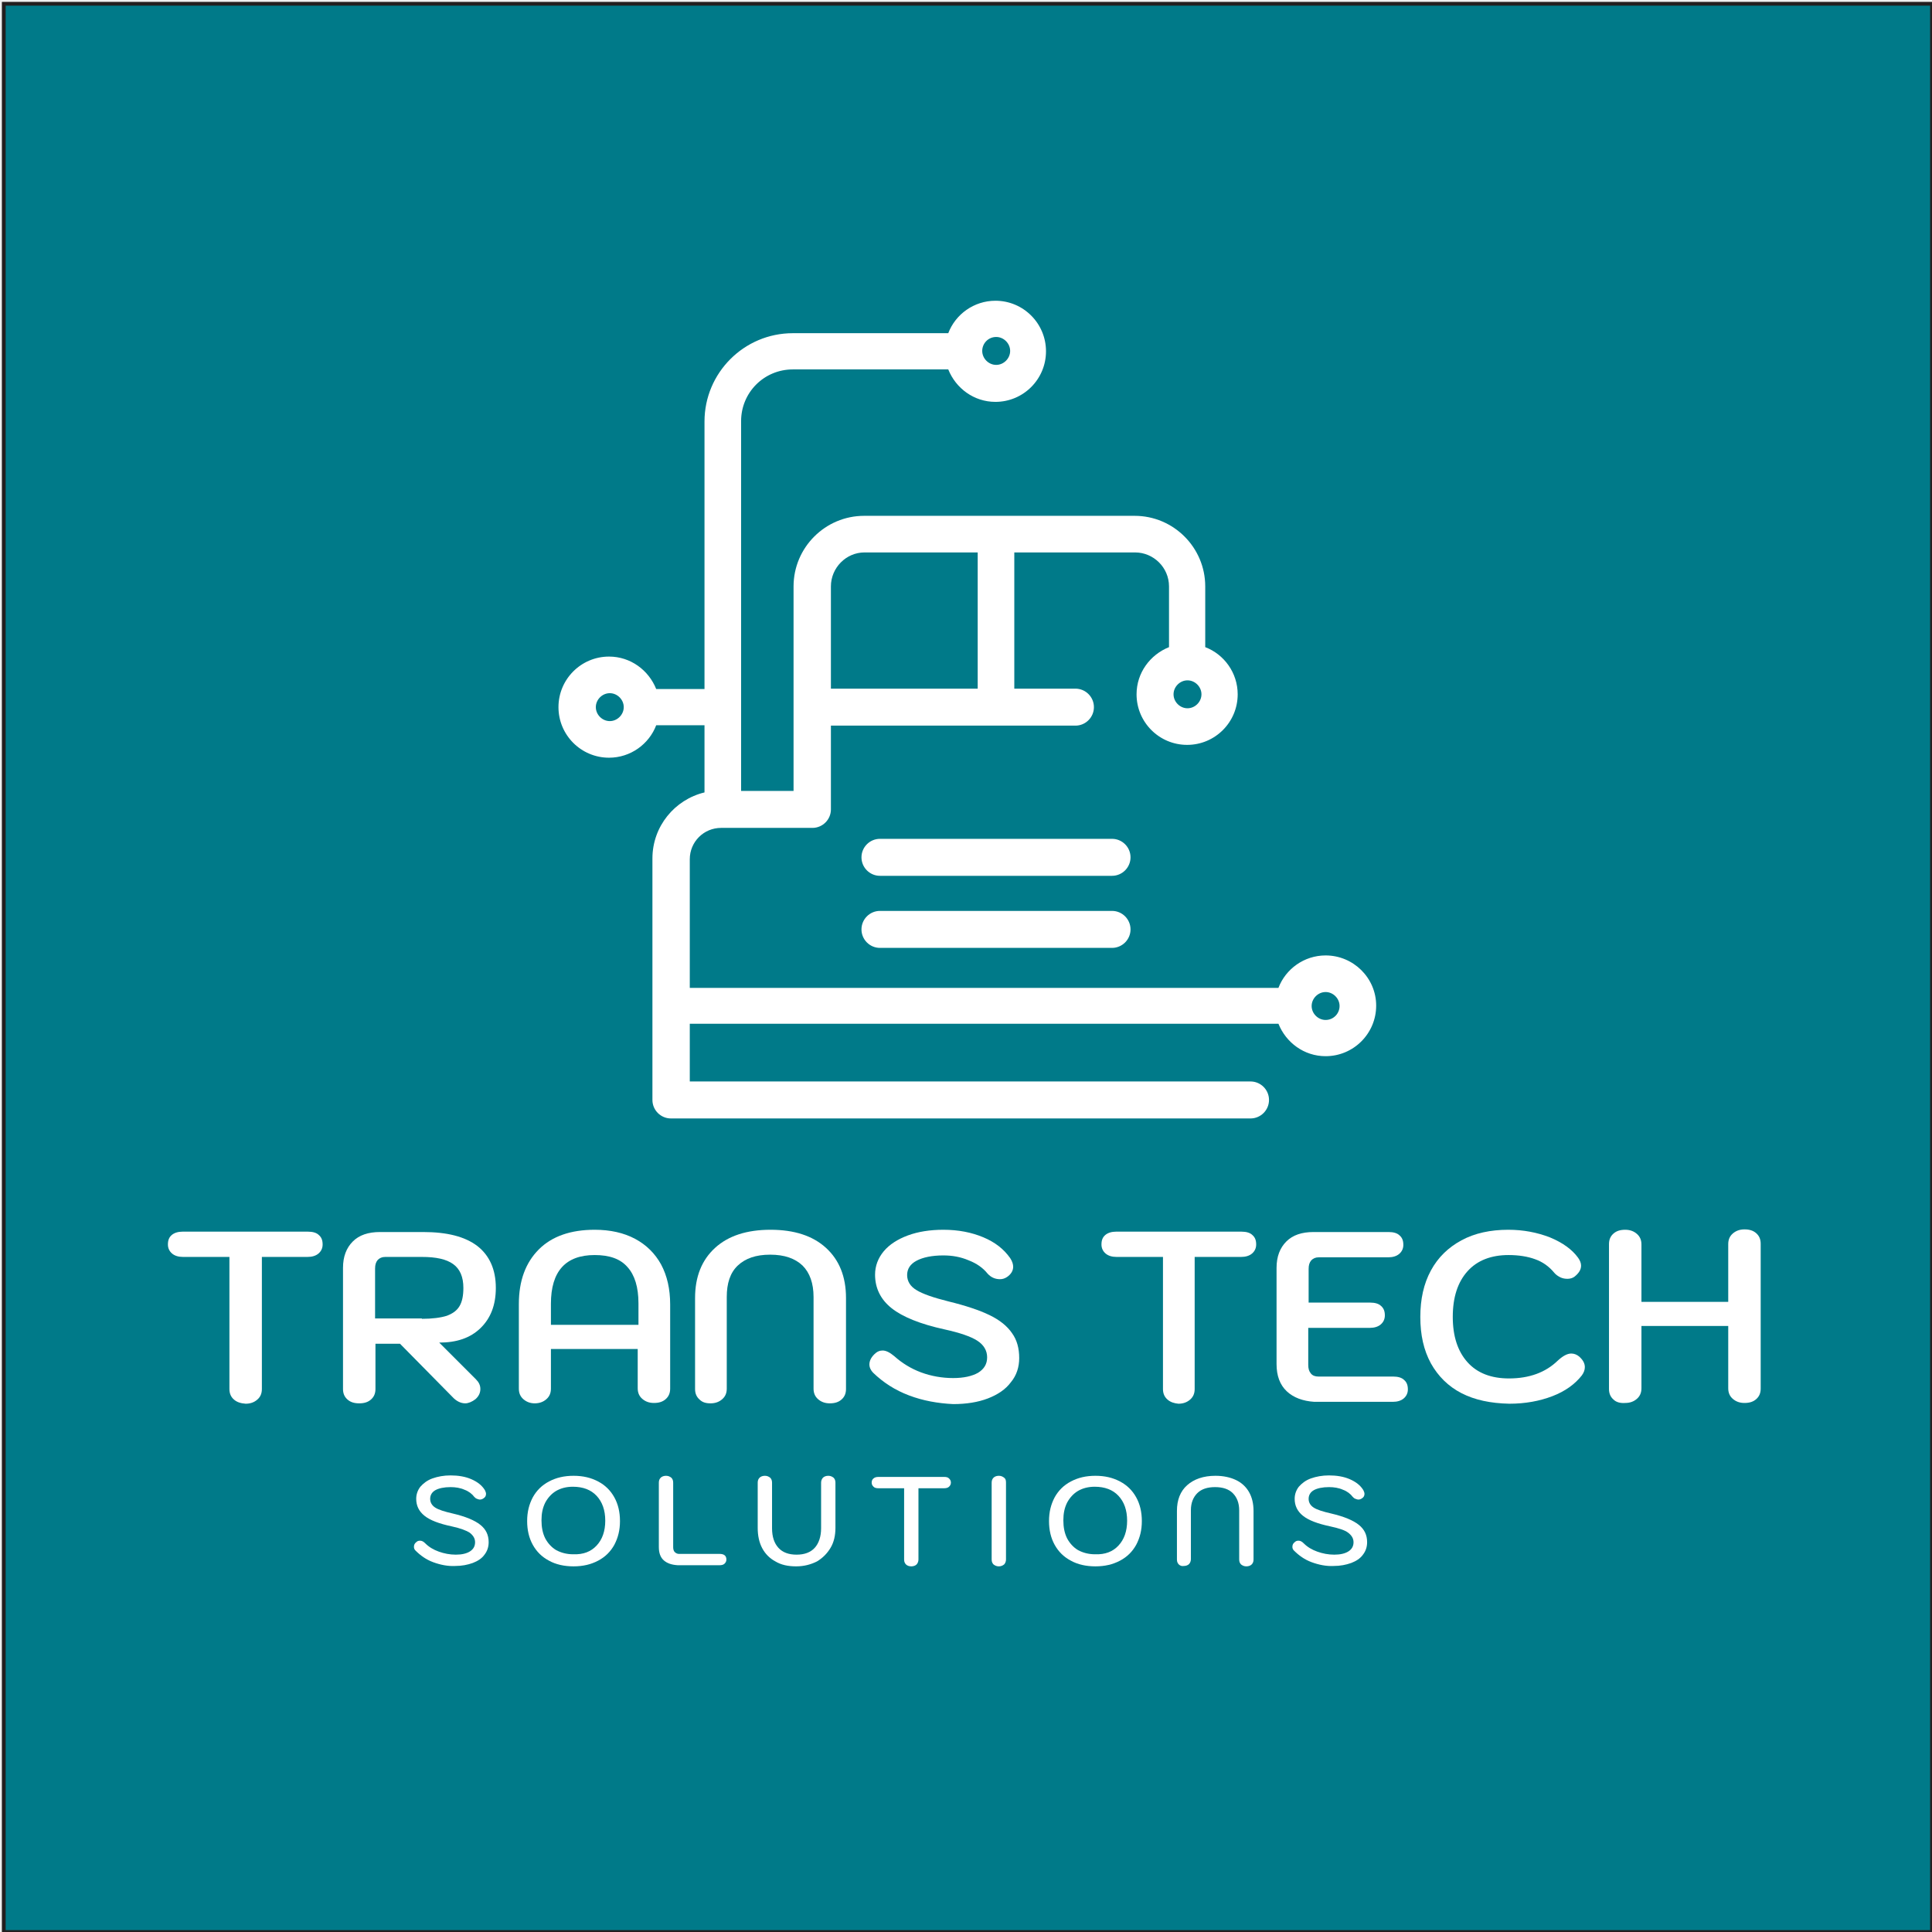
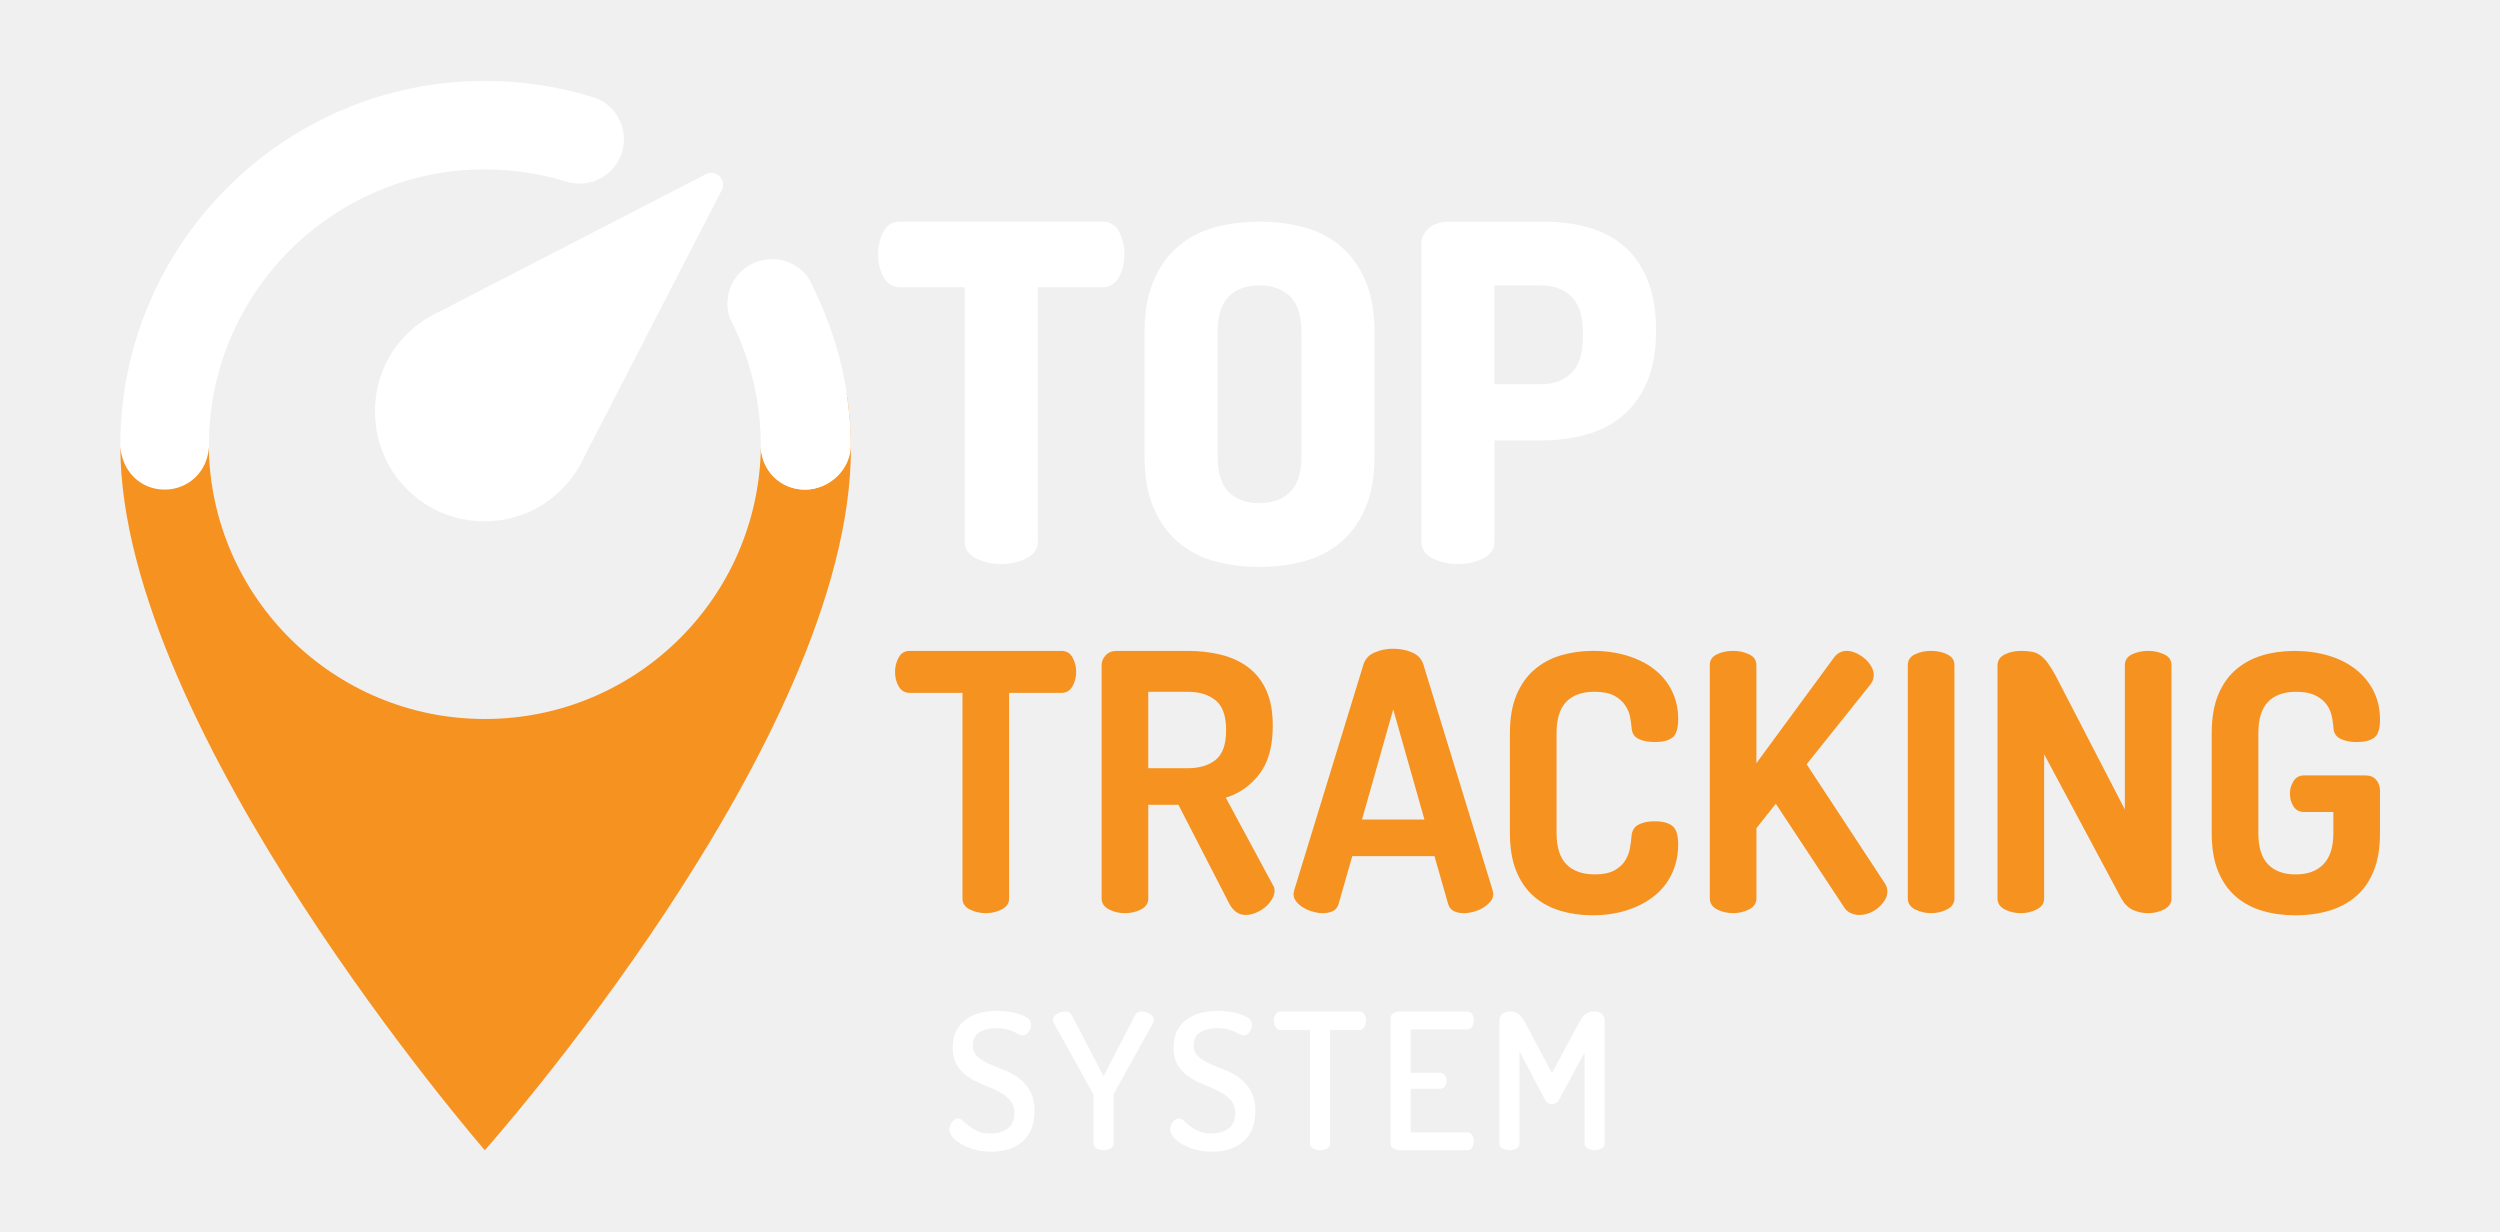
- <svg xmlns="http://www.w3.org/2000/svg" id="Layer_1" x="0px" y="0px" viewBox="0 0 512 512" xml:space="preserve" class="jss96" style="color: rgb(0, 122, 137);">
-   <style type="text/css">
- 	.st0{fill:#007A89;stroke:#231F20;stroke-miterlimit:10;}
- 	.st1{fill:#FFFFFF;}
- </style>
+ <svg xmlns="http://www.w3.org/2000/svg" id="Layer_1" data-name="Layer 1" viewBox="0 0 1024 504.49">
+   <defs>
+     <style>
+       .cls-1 {
+         fill: #fff;
+       }
+ 
+       .cls-1, .cls-2 {
+         stroke-width: 0px;
+       }
+ 
+       .cls-2 {
+         fill: #f69220;
+       }
+     </style>
+   </defs>
  <g>
-     <rect x="1" y="1" class="st0" width="511" height="511" />
-     <g>
-       <g>
-         <path class="st1" d="M294.7,241.4h-61.5c-2.7,0-4.9,2.2-4.9,4.9c0,2.7,2.2,4.9,4.9,4.9h61.5c2.7,0,4.9-2.2,4.9-4.9 C299.6,243.6,297.4,241.4,294.7,241.4z" />
-         <path class="st1" d="M294.7,222.3h-61.5c-2.7,0-4.9,2.2-4.9,4.9s2.2,4.9,4.9,4.9h61.5c2.7,0,4.9-2.2,4.9-4.9 S297.4,222.3,294.7,222.3z" />
-         <path class="st1" d="M351.3,253.2c-5.7,0-10.6,3.6-12.5,8.6h-156v-34.1c0-4.6,3.7-8.3,8.3-8.3h24.2c2.7,0,4.9-2.2,4.9-4.9v-22.2 H285c2.7,0,4.9-2.2,4.9-4.9c0-2.7-2.2-4.9-4.9-4.9h-16.2v-36.1h32c4.9,0,9,4,9,9v16.1c-5,2-8.6,6.8-8.6,12.5 c0,7.4,6,13.4,13.4,13.4s13.4-6,13.4-13.4c0-5.7-3.6-10.6-8.6-12.5v-16.1c0-10.3-8.4-18.7-18.7-18.7h-35.7h-0.3h-35.7 c-10.3,0-18.7,8.4-18.7,18.7v32v22.2h-13.9v-98c0-7.6,6.1-13.7,13.7-13.7h41.2c2,5,6.8,8.6,12.5,8.6c7.4,0,13.4-6,13.4-13.4 c0-7.4-6-13.4-13.4-13.4c-5.7,0-10.6,3.6-12.5,8.6h-41.2c-12.9,0-23.4,10.5-23.4,23.4v70.9h-12.8c-2-5-6.8-8.6-12.5-8.6 c-7.4,0-13.4,6-13.4,13.4c0,7.4,6,13.4,13.4,13.4c5.7,0,10.6-3.6,12.5-8.6h12.8v17.8c-7.9,1.9-13.8,9-13.8,17.5v64 c0,2.7,2.2,4.9,4.9,4.9h153.6c2.7,0,4.9-2.2,4.9-4.9c0-2.7-2.2-4.9-4.9-4.9H182.8v-15.3h156c2,5,6.8,8.6,12.5,8.6 c7.4,0,13.4-6,13.4-13.4C364.7,259.2,358.7,253.2,351.3,253.2z M314.7,187.7c-2,0-3.7-1.7-3.7-3.7s1.7-3.7,3.7-3.7 s3.7,1.7,3.7,3.7S316.7,187.7,314.7,187.7z M264,89.3c2,0,3.7,1.7,3.7,3.7c0,2-1.7,3.7-3.7,3.7c-2,0-3.7-1.7-3.7-3.7 C260.3,91,261.9,89.3,264,89.3z M161.6,191.1c-2,0-3.7-1.7-3.7-3.7c0-2,1.7-3.7,3.7-3.7c2,0,3.7,1.7,3.7,3.7 C165.3,189.4,163.6,191.1,161.6,191.1z M229.1,146.4h30v36.1h-38.9v-27.1C220.2,150.5,224.2,146.4,229.1,146.4z M351.3,270.3 c-2,0-3.7-1.7-3.7-3.7c0-2,1.7-3.7,3.7-3.7s3.7,1.7,3.7,3.7C355,268.6,353.4,270.3,351.3,270.3z" />
-       </g>
-       <g>
-         <g>
-           <path class="st1" d="M62,370.9c-0.8-0.7-1.2-1.6-1.2-2.8v-35H48.5c-1.2,0-2.2-0.3-2.9-0.9c-0.7-0.6-1.1-1.4-1.1-2.4 c0-1.1,0.3-1.9,1-2.5c0.7-0.6,1.7-0.9,2.9-0.9h33.2c1.3,0,2.3,0.3,2.9,0.9c0.7,0.6,1,1.4,1,2.5c0,1-0.4,1.8-1.1,2.4 c-0.7,0.6-1.7,0.9-2.9,0.9H69.4v35c0,1.2-0.4,2.1-1.2,2.8c-0.8,0.7-1.8,1.1-3.1,1.1C63.8,371.9,62.8,371.6,62,370.9z" />
-           <path class="st1" d="M90.9,336c0-3,0.9-5.3,2.6-7s4.1-2.5,7.2-2.5h11.4c6.4,0,11.1,1.2,14.4,3.7c3.2,2.5,4.9,6.2,4.9,11.1 c0,4.6-1.4,8.1-4.1,10.7c-2.7,2.6-6.3,3.8-10.9,3.8l9.7,9.7c0.8,0.8,1.2,1.6,1.2,2.6c0,1-0.4,1.9-1.3,2.7 c-0.9,0.7-1.9,1.1-2.7,1.1c-1.2,0-2.4-0.6-3.4-1.7L106,356.1h-6.5v12c0,1.2-0.4,2.1-1.2,2.8c-0.8,0.7-1.8,1-3.1,1 c-1.3,0-2.3-0.3-3.1-1c-0.8-0.7-1.2-1.6-1.2-2.8V336z M111.8,349.5c2.8,0,5-0.3,6.6-0.8c1.6-0.6,2.7-1.4,3.4-2.6 c0.7-1.2,1-2.8,1-4.8c0-2.9-0.9-5-2.7-6.3c-1.8-1.3-4.5-1.9-8.3-1.9h-9.7c-0.9,0-1.5,0.3-2,0.8c-0.5,0.6-0.7,1.3-0.7,2.3v13.2 H111.8z" />
-           <path class="st1" d="M138.7,370.8c-0.8-0.7-1.2-1.6-1.2-2.8v-22.4c0-6.2,1.8-11,5.3-14.5c3.5-3.5,8.5-5.2,14.8-5.2 c4.1,0,7.7,0.8,10.7,2.4c3,1.6,5.3,3.9,6.9,6.8c1.6,3,2.4,6.5,2.4,10.6V368c0,1.2-0.4,2.1-1.2,2.8c-0.8,0.7-1.8,1-3.1,1 c-1.3,0-2.3-0.4-3.1-1.1c-0.8-0.7-1.2-1.6-1.2-2.8v-10.4H146V368c0,1.2-0.4,2.1-1.2,2.8c-0.8,0.7-1.8,1.1-3.1,1.1 C140.5,371.9,139.5,371.5,138.7,370.8z M169.2,351v-5.6c0-4.3-1-7.5-2.9-9.6c-1.9-2.2-4.8-3.2-8.7-3.2 c-7.7,0-11.6,4.3-11.6,12.9v5.6H169.2z" />
-           <path class="st1" d="M185.4,370.9c-0.8-0.7-1.2-1.6-1.2-2.8V344c0-5.7,1.8-10.1,5.3-13.3c3.5-3.2,8.4-4.8,14.7-4.8 c6.3,0,11.2,1.6,14.7,4.8c3.5,3.2,5.3,7.6,5.3,13.3v24.1c0,1.2-0.4,2.1-1.2,2.8c-0.8,0.7-1.8,1-3.1,1c-1.3,0-2.3-0.4-3.1-1.1 c-0.8-0.7-1.2-1.6-1.2-2.8v-24.3c0-3.6-1-6.4-2.9-8.3c-2-1.9-4.8-2.9-8.6-2.9c-3.8,0-6.6,1-8.6,2.9c-2,1.9-2.9,4.7-2.9,8.3v24.3 c0,1.2-0.4,2.1-1.2,2.8c-0.8,0.7-1.8,1.1-3.1,1.1S186.1,371.6,185.4,370.9z" />
-           <path class="st1" d="M240.9,369.8c-3.7-1.4-6.8-3.4-9.5-6c-0.6-0.6-1-1.4-1-2.2c0-0.9,0.4-1.8,1.3-2.7c0.7-0.7,1.4-1,2.2-1 c0.9,0,1.9,0.5,3.1,1.5c2,1.8,4.4,3.3,7.1,4.3c2.7,1,5.6,1.5,8.5,1.5c2.8,0,5-0.5,6.6-1.4c1.6-1,2.4-2.3,2.4-4.1 c0-1.8-0.9-3.3-2.6-4.4c-1.7-1.1-4.6-2.1-8.7-3c-6.4-1.4-11.1-3.3-14-5.6c-2.9-2.3-4.4-5.3-4.4-8.9c0-2.3,0.8-4.4,2.3-6.2 c1.5-1.8,3.7-3.2,6.4-4.2c2.7-1,5.9-1.5,9.4-1.5c4,0,7.5,0.7,10.6,2c3.1,1.3,5.4,3.1,7.1,5.5c0.6,0.9,0.8,1.7,0.8,2.3 c0,1.1-0.6,2-1.6,2.7c-0.6,0.4-1.2,0.6-1.9,0.6c-1.3,0-2.4-0.5-3.3-1.5c-1.2-1.5-2.9-2.7-5-3.5c-2.1-0.9-4.3-1.3-6.7-1.3 c-3,0-5.4,0.5-7.1,1.4c-1.7,0.9-2.5,2.2-2.5,3.8c0,1.6,0.8,3,2.5,4c1.6,1,4.5,2,8.5,3c4.5,1.1,8.1,2.3,10.8,3.6 c2.7,1.3,4.7,2.9,6,4.8c1.3,1.8,1.9,4,1.9,6.6c0,2.4-0.7,4.6-2.2,6.4c-1.4,1.9-3.5,3.3-6.1,4.3c-2.6,1-5.7,1.5-9.2,1.5 C248.5,371.9,244.6,371.2,240.9,369.8z" />
-           <path class="st1" d="M309.4,370.9c-0.8-0.7-1.2-1.6-1.2-2.8v-35h-12.3c-1.2,0-2.2-0.3-2.9-0.9c-0.7-0.6-1.1-1.4-1.1-2.4 c0-1.1,0.3-1.9,1-2.5c0.7-0.6,1.7-0.9,2.9-0.9h33.2c1.3,0,2.3,0.3,2.9,0.9c0.7,0.6,1,1.4,1,2.5c0,1-0.4,1.8-1.1,2.4 c-0.7,0.6-1.7,0.9-2.9,0.9h-12.3v35c0,1.2-0.4,2.1-1.2,2.8c-0.8,0.7-1.8,1.1-3.1,1.1C311.2,371.9,310.2,371.6,309.4,370.9z" />
-           <path class="st1" d="M341,368.7c-1.8-1.7-2.7-4.1-2.7-7.2V336c0-3,0.9-5.3,2.6-7s4.1-2.5,7.2-2.5H368c1.3,0,2.3,0.3,2.9,0.9 c0.7,0.6,1,1.4,1,2.5c0,1-0.4,1.8-1.1,2.4c-0.7,0.6-1.7,0.9-2.9,0.9h-18.4c-0.9,0-1.5,0.3-2,0.8c-0.5,0.6-0.7,1.3-0.7,2.3v8.9 h16.3c1.3,0,2.3,0.3,2.9,0.9c0.7,0.6,1,1.4,1,2.5c0,1-0.4,1.8-1.1,2.4c-0.7,0.6-1.7,0.9-2.9,0.9h-16.3v9.8c0,1,0.2,1.7,0.7,2.3 c0.5,0.6,1.2,0.8,2,0.8h19.8c1.3,0,2.3,0.3,2.9,0.9c0.7,0.6,1,1.4,1,2.5c0,1-0.4,1.8-1.1,2.4c-0.7,0.6-1.7,0.9-2.9,0.9h-20.8 C345.3,371.3,342.8,370.4,341,368.7z" />
-           <path class="st1" d="M387.3,369.2c-3.5-1.8-6.2-4.5-8.1-7.9c-1.9-3.5-2.8-7.5-2.8-12.3c0-4.7,0.9-8.8,2.8-12.3 c1.9-3.5,4.6-6.1,8.1-8c3.5-1.9,7.7-2.8,12.4-2.8c4,0,7.6,0.7,11,2c3.4,1.4,5.9,3.2,7.5,5.4c0.5,0.7,0.8,1.4,0.8,2.1 c0,1.1-0.6,2-1.7,2.9c-0.5,0.4-1.2,0.6-1.9,0.6c-0.6,0-1.3-0.1-1.9-0.4c-0.6-0.3-1.2-0.7-1.6-1.2c-1.4-1.7-3.1-2.9-5.1-3.6 c-1.9-0.7-4.3-1.1-7-1.1c-4.6,0-8.3,1.4-10.9,4.3c-2.6,2.9-3.9,6.9-3.9,12.1c0,5.1,1.3,9.1,3.9,12c2.6,2.9,6.3,4.3,11,4.3 c5.4,0,9.7-1.6,12.9-4.7c1.3-1.2,2.5-1.9,3.6-1.9c0.8,0,1.5,0.3,2.1,0.8c1,0.9,1.5,1.8,1.5,2.8c0,0.8-0.3,1.5-0.8,2.2 c-1.8,2.3-4.4,4.2-7.8,5.5c-3.4,1.3-7.2,2-11.4,2C395,371.9,390.8,371,387.3,369.2z" />
-           <path class="st1" d="M427.6,370.9c-0.8-0.7-1.2-1.6-1.2-2.8v-38.4c0-1.2,0.4-2.1,1.2-2.8c0.8-0.7,1.8-1,3.1-1 c1.3,0,2.3,0.4,3.1,1.1c0.8,0.7,1.2,1.6,1.2,2.8V345h23v-15.3c0-1.2,0.4-2.1,1.2-2.8c0.8-0.7,1.8-1.1,3.1-1.1 c1.3,0,2.3,0.3,3.1,1c0.8,0.7,1.2,1.6,1.2,2.8v38.4c0,1.2-0.4,2.1-1.2,2.8c-0.8,0.7-1.8,1-3.1,1c-1.3,0-2.3-0.4-3.1-1.1 c-0.8-0.7-1.2-1.6-1.2-2.8v-16.5h-23v16.5c0,1.2-0.4,2.1-1.2,2.8c-0.8,0.7-1.8,1.1-3.1,1.1C429.4,371.9,428.3,371.6,427.6,370.9 z" />
-         </g>
-         <g>
-           <path class="st1" d="M114.8,414c-1.9-0.7-3.4-1.8-4.7-3.1c-0.3-0.3-0.4-0.6-0.4-1c0-0.5,0.2-0.9,0.6-1.2c0.3-0.3,0.6-0.4,1-0.4 c0.5,0,0.9,0.2,1.4,0.7c1,1,2.2,1.7,3.6,2.2c1.4,0.5,2.9,0.8,4.5,0.8c1.6,0,2.9-0.3,3.8-0.9c0.9-0.6,1.3-1.4,1.3-2.4 c0-1-0.5-1.8-1.4-2.5c-0.9-0.6-2.5-1.2-4.8-1.7c-3.3-0.7-5.7-1.6-7.2-2.8c-1.5-1.2-2.2-2.7-2.2-4.5c0-1.2,0.4-2.3,1.1-3.2 c0.8-0.9,1.8-1.7,3.2-2.2c1.4-0.5,3-0.8,4.8-0.8c2,0,3.9,0.3,5.5,1c1.6,0.7,2.8,1.6,3.6,2.9c0.2,0.4,0.3,0.7,0.3,1 c0,0.5-0.2,0.9-0.7,1.2c-0.3,0.2-0.6,0.3-0.9,0.3c-0.3,0-0.5-0.1-0.8-0.2c-0.3-0.1-0.5-0.3-0.7-0.5c-0.6-0.8-1.5-1.5-2.6-1.9 c-1.1-0.5-2.4-0.7-3.7-0.7c-1.7,0-3.1,0.3-4,0.8c-0.9,0.5-1.4,1.3-1.4,2.3c0,0.9,0.4,1.7,1.3,2.3c0.9,0.6,2.5,1.1,4.7,1.6 c3.4,0.8,5.8,1.8,7.3,3c1.5,1.2,2.2,2.7,2.2,4.6c0,1.3-0.4,2.4-1.1,3.3c-0.7,1-1.8,1.7-3.1,2.2c-1.4,0.5-2.9,0.8-4.7,0.8 C118.7,415.1,116.7,414.7,114.8,414z" />
-           <path class="st1" d="M145.5,413.6c-1.9-1-3.3-2.4-4.3-4.2c-1-1.8-1.5-3.9-1.5-6.3c0-2.4,0.5-4.4,1.5-6.3c1-1.8,2.4-3.2,4.3-4.2 c1.9-1,4-1.5,6.5-1.5c2.5,0,4.6,0.5,6.5,1.5c1.9,1,3.3,2.4,4.3,4.2c1,1.8,1.5,3.9,1.5,6.3c0,2.4-0.5,4.4-1.5,6.3 c-1,1.8-2.4,3.2-4.3,4.2c-1.9,1-4,1.5-6.5,1.5C149.5,415.1,147.3,414.6,145.5,413.6z M158.1,409.6c1.5-1.6,2.3-3.8,2.3-6.6 c0-2.8-0.8-5-2.3-6.6c-1.5-1.6-3.6-2.4-6.3-2.4c-1.7,0-3.2,0.4-4.4,1.1c-1.2,0.7-2.2,1.8-2.9,3.1c-0.7,1.4-1,2.9-1,4.7 c0,1.8,0.3,3.4,1,4.8c0.7,1.3,1.7,2.4,2.9,3.1c1.3,0.7,2.8,1.1,4.5,1.1C154.6,412,156.6,411.2,158.1,409.6z" />
-           <path class="st1" d="M175.9,413.5c-0.9-0.8-1.3-2-1.3-3.5v-17.1c0-0.6,0.2-1,0.5-1.3c0.3-0.3,0.8-0.5,1.4-0.5 c0.6,0,1,0.2,1.4,0.5c0.3,0.3,0.5,0.7,0.5,1.3V410c0,0.5,0.1,1,0.4,1.3c0.3,0.3,0.7,0.5,1.1,0.5h10.8c1.2,0,1.8,0.5,1.8,1.5 c0,0.5-0.2,0.8-0.5,1.1c-0.3,0.3-0.8,0.4-1.3,0.4h-11.1C178,414.7,176.8,414.3,175.9,413.5z" />
-           <path class="st1" d="M205.5,413.8c-1.5-0.8-2.7-2-3.5-3.5c-0.8-1.5-1.2-3.3-1.2-5.4v-12c0-0.6,0.2-1,0.5-1.3 c0.3-0.3,0.8-0.5,1.4-0.5c0.6,0,1,0.2,1.4,0.5c0.3,0.3,0.5,0.7,0.5,1.3V405c0,2.3,0.6,4,1.7,5.2c1.1,1.2,2.7,1.8,4.8,1.8 c2.1,0,3.7-0.6,4.8-1.8c1.1-1.2,1.7-3,1.7-5.2v-12.1c0-0.5,0.2-1,0.5-1.3c0.3-0.3,0.8-0.5,1.4-0.5c0.6,0,1,0.2,1.4,0.5 c0.3,0.3,0.5,0.7,0.5,1.3v12c0,2-0.4,3.8-1.3,5.3c-0.9,1.5-2.1,2.7-3.6,3.6c-1.6,0.8-3.4,1.3-5.5,1.3 C208.8,415.1,207,414.7,205.5,413.8z" />
-           <path class="st1" d="M240.1,414.6c-0.3-0.3-0.5-0.7-0.5-1.3v-18.9h-6.8c-0.6,0-1-0.1-1.3-0.4c-0.3-0.3-0.5-0.6-0.5-1.1 c0-0.5,0.2-0.9,0.5-1.1c0.3-0.3,0.8-0.4,1.3-0.4h17.4c0.6,0,1,0.1,1.3,0.4c0.3,0.3,0.5,0.6,0.5,1.1c0,0.5-0.2,0.8-0.5,1.1 c-0.3,0.3-0.8,0.4-1.3,0.4h-6.8v18.9c0,0.5-0.2,1-0.5,1.3c-0.3,0.3-0.8,0.5-1.4,0.5C240.9,415.1,240.4,414.9,240.1,414.6z" />
-           <path class="st1" d="M263.3,414.6c-0.3-0.3-0.5-0.7-0.5-1.3v-20.4c0-0.6,0.2-1,0.5-1.3c0.3-0.3,0.8-0.5,1.4-0.5 c0.6,0,1,0.2,1.4,0.5c0.4,0.3,0.5,0.7,0.5,1.3v20.4c0,0.5-0.2,1-0.5,1.3c-0.4,0.3-0.8,0.5-1.4,0.5 C264.1,415.1,263.7,414.9,263.3,414.6z" />
-           <path class="st1" d="M283.8,413.6c-1.9-1-3.3-2.4-4.3-4.2c-1-1.8-1.5-3.9-1.5-6.3c0-2.4,0.5-4.4,1.5-6.3c1-1.8,2.4-3.2,4.3-4.2 c1.9-1,4-1.5,6.5-1.5s4.6,0.5,6.5,1.5c1.9,1,3.3,2.4,4.3,4.2c1,1.8,1.5,3.9,1.5,6.3c0,2.4-0.5,4.4-1.5,6.3 c-1,1.8-2.4,3.2-4.3,4.2c-1.9,1-4,1.5-6.5,1.5S285.6,414.6,283.8,413.6z M296.4,409.6c1.5-1.6,2.3-3.8,2.3-6.6 c0-2.8-0.8-5-2.3-6.6c-1.5-1.6-3.6-2.4-6.3-2.4c-1.7,0-3.2,0.4-4.4,1.1c-1.2,0.7-2.2,1.8-2.9,3.1c-0.7,1.4-1,2.9-1,4.7 c0,1.8,0.3,3.4,1,4.8c0.7,1.3,1.7,2.4,2.9,3.1c1.3,0.7,2.8,1.1,4.5,1.1C292.9,412,294.9,411.2,296.4,409.6z" />
-           <path class="st1" d="M312.4,414.6c-0.3-0.3-0.5-0.7-0.5-1.3v-12.9c0-2.9,0.9-5.2,2.7-6.8c1.8-1.6,4.3-2.5,7.5-2.5 c2.1,0,3.9,0.4,5.4,1.1c1.5,0.7,2.7,1.8,3.5,3.2c0.8,1.4,1.2,3.1,1.2,5v12.9c0,0.6-0.2,1-0.5,1.3c-0.3,0.3-0.8,0.5-1.4,0.5 c-0.6,0-1-0.2-1.4-0.5c-0.3-0.3-0.5-0.7-0.5-1.3v-13c0-2-0.6-3.5-1.7-4.6c-1.1-1.1-2.7-1.6-4.7-1.6c-2,0-3.6,0.5-4.7,1.6 c-1.1,1.1-1.7,2.6-1.7,4.5v13c0,0.5-0.2,1-0.5,1.3c-0.3,0.3-0.8,0.5-1.4,0.5C313.2,415.1,312.7,414.9,312.4,414.6z" />
-           <path class="st1" d="M347.6,414c-1.9-0.7-3.4-1.8-4.7-3.1c-0.3-0.3-0.4-0.6-0.4-1c0-0.5,0.2-0.9,0.6-1.2c0.3-0.3,0.6-0.4,1-0.4 c0.5,0,0.9,0.2,1.4,0.7c1,1,2.2,1.7,3.6,2.2c1.4,0.5,2.9,0.8,4.5,0.8c1.6,0,2.9-0.3,3.8-0.9c0.9-0.6,1.3-1.4,1.3-2.4 c0-1-0.5-1.8-1.4-2.5s-2.5-1.2-4.8-1.7c-3.3-0.7-5.7-1.6-7.2-2.8c-1.5-1.2-2.2-2.7-2.2-4.5c0-1.2,0.4-2.3,1.1-3.2 c0.8-0.9,1.8-1.7,3.2-2.2c1.4-0.5,3-0.8,4.8-0.8c2,0,3.9,0.3,5.5,1c1.6,0.7,2.8,1.6,3.6,2.9c0.2,0.4,0.3,0.7,0.3,1 c0,0.5-0.2,0.9-0.7,1.2c-0.3,0.2-0.6,0.3-0.9,0.3c-0.3,0-0.5-0.1-0.8-0.2c-0.3-0.1-0.5-0.3-0.7-0.5c-0.6-0.8-1.5-1.5-2.6-1.9 c-1.1-0.5-2.4-0.7-3.7-0.7c-1.7,0-3.1,0.3-4,0.8c-0.9,0.5-1.4,1.3-1.4,2.3c0,0.9,0.4,1.7,1.3,2.3c0.9,0.6,2.5,1.1,4.7,1.6 c3.4,0.8,5.8,1.8,7.3,3c1.5,1.2,2.2,2.7,2.2,4.6c0,1.3-0.4,2.4-1.1,3.3c-0.7,1-1.8,1.7-3.1,2.2c-1.4,0.5-2.9,0.8-4.7,0.8 C351.5,415.1,349.5,414.7,347.6,414z" />
-         </g>
-       </g>
-     </g>
+     <path class="cls-1" d="M405.7,464.28c2.8,0,5.13-.67,7-2.02,1.87-1.35,2.8-3.42,2.8-6.22,0-2.28-.62-4.1-1.87-5.48-1.24-1.37-2.8-2.54-4.66-3.5-1.87-.96-3.9-1.87-6.1-2.72-2.2-.85-4.24-1.89-6.1-3.11-1.87-1.22-3.42-2.78-4.66-4.7s-1.87-4.43-1.87-7.54c0-2.85.54-5.23,1.63-7.15,1.09-1.92,2.5-3.46,4.24-4.63,1.73-1.17,3.67-1.98,5.79-2.45s4.22-.7,6.3-.7c1.24,0,2.68.09,4.31.27,1.63.18,3.17.49,4.63.93,1.45.44,2.68,1.01,3.69,1.71,1.01.7,1.51,1.59,1.51,2.68,0,.42-.07.87-.19,1.36-.13.49-.34.97-.62,1.44-.29.47-.65.85-1.09,1.17-.44.31-.95.47-1.51.47-.52,0-1.06-.16-1.63-.47-.57-.31-1.26-.65-2.06-1.01-.8-.36-1.76-.7-2.88-1.01-1.11-.31-2.5-.47-4.16-.47-2.85,0-5.18.56-7,1.67s-2.72,2.91-2.72,5.4c0,1.92.62,3.43,1.87,4.55,1.24,1.11,2.8,2.1,4.66,2.95,1.87.86,3.9,1.7,6.1,2.53,2.2.83,4.24,1.93,6.1,3.3s3.42,3.14,4.66,5.28c1.24,2.15,1.87,4.94,1.87,8.36,0,2.8-.44,5.23-1.32,7.31-.88,2.07-2.11,3.8-3.69,5.17-1.58,1.37-3.46,2.4-5.63,3.07-2.18.67-4.53,1.01-7.07,1.01s-4.86-.3-6.96-.89c-2.1-.59-3.91-1.35-5.44-2.25-1.53-.91-2.71-1.89-3.54-2.95-.83-1.06-1.24-2.09-1.24-3.07,0-.47.09-.96.27-1.48.18-.52.44-1,.78-1.44.34-.44.72-.8,1.17-1.09.44-.28.89-.43,1.36-.43.67,0,1.35.32,2.02.97.67.65,1.49,1.35,2.45,2.1.96.75,2.12,1.45,3.5,2.1,1.37.65,3.15.97,5.32.97Z" />
+     <path class="cls-1" d="M447.9,448.74c0-.16-.03-.31-.08-.47-.05-.16-.1-.28-.16-.39l-16.09-28.99c-.21-.41-.31-.8-.31-1.17,0-.52.17-.98.51-1.4.34-.41.76-.78,1.28-1.09.52-.31,1.08-.54,1.67-.7.6-.15,1.18-.23,1.75-.23.67,0,1.2.15,1.59.47.39.31.77.78,1.13,1.4l12.82,24.64,12.75-24.64c.62-1.24,1.53-1.87,2.72-1.87.52,0,1.09.08,1.71.23.62.16,1.18.39,1.67.7.49.31.91.67,1.24,1.09.34.42.51.88.51,1.4,0,.16-.01.32-.04.5-.03.18-.09.4-.19.66l-16.09,28.99c-.1.31-.16.6-.16.85v19.66c0,.88-.43,1.56-1.28,2.02-.85.47-1.8.7-2.84.7s-1.98-.23-2.84-.7c-.85-.47-1.28-1.14-1.28-2.02v-19.66Z" />
+     <path class="cls-1" d="M496.16,464.28c2.8,0,5.13-.67,7-2.02,1.87-1.35,2.8-3.42,2.8-6.22,0-2.28-.62-4.1-1.87-5.48-1.24-1.37-2.8-2.54-4.66-3.5s-3.9-1.87-6.1-2.72c-2.2-.85-4.24-1.89-6.1-3.11-1.87-1.22-3.42-2.78-4.66-4.7s-1.87-4.43-1.87-7.54c0-2.85.54-5.23,1.63-7.15,1.09-1.92,2.5-3.46,4.24-4.63,1.73-1.17,3.67-1.98,5.79-2.45s4.22-.7,6.3-.7c1.24,0,2.68.09,4.31.27,1.63.18,3.17.49,4.63.93,1.45.44,2.68,1.01,3.69,1.71,1.01.7,1.51,1.59,1.51,2.68,0,.42-.07.87-.19,1.36-.13.49-.34.97-.62,1.44-.29.47-.65.85-1.09,1.17-.44.31-.95.47-1.51.47-.52,0-1.06-.16-1.63-.47-.57-.31-1.26-.65-2.06-1.01-.8-.36-1.76-.7-2.88-1.01-1.11-.31-2.5-.47-4.16-.47-2.85,0-5.18.56-7,1.67s-2.72,2.91-2.72,5.4c0,1.92.62,3.43,1.87,4.55,1.24,1.11,2.8,2.1,4.66,2.95,1.87.86,3.9,1.7,6.1,2.53,2.2.83,4.24,1.93,6.1,3.3s3.42,3.14,4.66,5.28c1.24,2.15,1.87,4.94,1.87,8.36,0,2.8-.44,5.23-1.32,7.31-.88,2.07-2.11,3.8-3.69,5.17-1.58,1.37-3.46,2.4-5.63,3.07-2.18.67-4.53,1.01-7.07,1.01s-4.86-.3-6.96-.89c-2.1-.59-3.91-1.35-5.44-2.25-1.53-.91-2.71-1.89-3.54-2.95-.83-1.06-1.24-2.09-1.24-3.07,0-.47.09-.96.27-1.48.18-.52.44-1,.78-1.44.34-.44.72-.8,1.17-1.09.44-.28.89-.43,1.36-.43.67,0,1.35.32,2.02.97.67.65,1.49,1.35,2.45,2.1s2.12,1.45,3.5,2.1c1.37.65,3.15.97,5.32.97Z" />
+     <path class="cls-1" d="M556.79,414.31c.93,0,1.62.39,2.06,1.17.44.78.66,1.61.66,2.49,0,1.04-.23,1.94-.7,2.72-.47.78-1.14,1.17-2.02,1.17h-11.97v46.55c0,.88-.43,1.56-1.28,2.02-.85.47-1.8.7-2.84.7s-1.98-.23-2.84-.7c-.85-.47-1.28-1.14-1.28-2.02v-46.55h-12.05c-.88,0-1.56-.38-2.02-1.13-.47-.75-.7-1.64-.7-2.68,0-.88.22-1.72.66-2.53.44-.8,1.13-1.2,2.06-1.2h32.25Z" />
+     <path class="cls-1" d="M577.85,439.41h11.97c.88,0,1.56.34,2.02,1.01s.7,1.45.7,2.33c0,.73-.22,1.44-.66,2.14-.44.7-1.13,1.05-2.06,1.05h-11.97v17.88h23.08c.88,0,1.56.36,2.02,1.09.47.73.7,1.61.7,2.64,0,.88-.22,1.7-.66,2.45-.44.75-1.13,1.13-2.06,1.13h-27.67c-.88,0-1.71-.23-2.49-.7s-1.17-1.14-1.17-2.02v-51.37c0-.88.39-1.55,1.17-2.02.78-.47,1.61-.7,2.49-.7h27.67c.93,0,1.62.38,2.06,1.13.44.75.66,1.57.66,2.45,0,1.04-.23,1.92-.7,2.64s-1.14,1.09-2.02,1.09h-23.08v17.8Z" />
+     <path class="cls-1" d="M638.62,450.37c-.41.73-.88,1.22-1.4,1.48-.52.26-1.06.39-1.63.39-.52,0-1.02-.13-1.51-.39-.49-.26-.92-.75-1.28-1.48l-10.42-19.74v37.77c0,.88-.43,1.56-1.28,2.02-.85.47-1.8.7-2.84.7s-1.98-.23-2.84-.7c-.86-.47-1.28-1.14-1.28-2.02v-49.97c0-1.5.43-2.56,1.28-3.19.85-.62,1.8-.93,2.84-.93,1.5,0,2.72.32,3.65.97.93.65,1.89,1.88,2.88,3.69l10.88,20.6,11.04-20.6c.98-1.81,1.93-3.04,2.84-3.69.91-.65,2.11-.97,3.61-.97,1.09,0,2.05.31,2.88.93s1.24,1.68,1.24,3.19v49.97c0,.88-.43,1.56-1.28,2.02-.85.47-1.8.7-2.84.7s-1.98-.23-2.84-.7c-.85-.47-1.28-1.14-1.28-2.02v-37.3l-10.41,19.27Z" />
  </g>
+   <g>
+     <path class="cls-1" d="M451.53,90.8c3.2,0,5.5,1.41,6.91,4.22,1.41,2.81,2.11,5.82,2.11,9.02,0,3.71-.77,6.91-2.3,9.59-1.53,2.69-3.77,4.03-6.71,4.03h-26.47v104.17c0,3.07-1.57,5.37-4.7,6.91-3.14,1.53-6.56,2.3-10.26,2.3s-7.13-.77-10.26-2.3c-3.14-1.53-4.7-3.84-4.7-6.91v-104.17h-26.47c-2.94,0-5.18-1.34-6.71-4.03-1.53-2.68-2.3-5.88-2.3-9.59,0-3.2.7-6.2,2.11-9.02,1.41-2.81,3.71-4.22,6.91-4.22h82.88Z" />
+     <path class="cls-1" d="M515.8,232.19c-6.65,0-12.82-.8-18.51-2.4-5.69-1.6-10.65-4.22-14.87-7.87-4.22-3.64-7.55-8.31-9.97-14-2.43-5.69-3.64-12.69-3.64-21.01v-50.84c0-8.18,1.21-15.15,3.64-20.91,2.43-5.75,5.75-10.45,9.97-14.1,4.22-3.64,9.18-6.26,14.87-7.87,5.69-1.6,11.86-2.4,18.51-2.4s12.85.8,18.61,2.4c5.75,1.6,10.74,4.22,14.96,7.87,4.22,3.64,7.54,8.34,9.97,14.1,2.43,5.76,3.65,12.73,3.65,20.91v50.84c0,8.32-1.22,15.32-3.65,21.01-2.43,5.69-5.75,10.36-9.97,14-4.22,3.64-9.21,6.27-14.96,7.87-5.75,1.6-11.96,2.4-18.61,2.4ZM533.07,136.07c0-6.65-1.53-11.51-4.6-14.58-3.07-3.07-7.29-4.6-12.66-4.6s-9.56,1.53-12.56,4.6c-3.01,3.07-4.51,7.93-4.51,14.58v50.84c0,6.65,1.5,11.51,4.51,14.58,3,3.07,7.19,4.6,12.56,4.6s9.59-1.53,12.66-4.6c3.07-3.07,4.6-7.93,4.6-14.58v-50.84Z" />
+     <path class="cls-1" d="M582.18,99.82c0-2.43,1.02-4.54,3.07-6.33,2.04-1.79,4.73-2.68,8.06-2.68h39.71c6.26,0,12.18.8,17.74,2.4,5.56,1.6,10.36,4.12,14.39,7.58,4.03,3.45,7.22,7.99,9.59,13.62,2.37,5.63,3.55,12.47,3.55,20.53v.96c0,8.06-1.22,14.9-3.64,20.53-2.43,5.63-5.75,10.23-9.97,13.81-4.22,3.58-9.21,6.17-14.96,7.77-5.75,1.6-11.96,2.4-18.61,2.4h-18.99v41.44c0,3.07-1.57,5.37-4.7,6.91-3.14,1.53-6.56,2.3-10.26,2.3s-7.13-.77-10.26-2.3c-3.14-1.53-4.7-3.84-4.7-6.91v-122.01ZM612.1,116.89v40.48h18.99c5.37,0,9.59-1.56,12.66-4.7,3.07-3.13,4.6-7.96,4.6-14.48v-2.11c0-6.52-1.53-11.35-4.6-14.48-3.07-3.13-7.29-4.7-12.66-4.7h-18.99Z" />
+   </g>
+   <g>
+     <path class="cls-2" d="M434.77,266.61c2.06,0,3.57.91,4.56,2.72.98,1.81,1.47,3.75,1.47,5.8,0,2.25-.51,4.26-1.54,6.02-1.03,1.76-2.52,2.65-4.48,2.65h-21.45v84.21c0,1.96-1.01,3.45-3.01,4.48-2.01,1.03-4.19,1.54-6.54,1.54s-4.65-.51-6.61-1.54c-1.96-1.03-2.94-2.52-2.94-4.48v-84.21h-21.6c-1.96,0-3.45-.86-4.48-2.57-1.03-1.71-1.54-3.75-1.54-6.1,0-2.06.49-3.99,1.47-5.8.98-1.81,2.5-2.72,4.55-2.72h62.16Z" />
+     <path class="cls-2" d="M451.23,272.48c0-1.57.56-2.94,1.69-4.11,1.13-1.18,2.62-1.76,4.48-1.76h29.1c4.8,0,9.31.51,13.52,1.54,4.21,1.03,7.91,2.72,11.1,5.07,3.18,2.35,5.68,5.49,7.49,9.4,1.81,3.92,2.72,8.82,2.72,14.7,0,8.43-1.84,15.01-5.51,19.77-3.67,4.75-8.25,7.96-13.74,9.63l19.25,35.71c.29.39.49.81.59,1.25.1.44.15.81.15,1.1,0,1.17-.37,2.38-1.1,3.6-.74,1.23-1.67,2.3-2.79,3.23-1.13.93-2.4,1.69-3.82,2.28-1.42.59-2.82.88-4.19.88s-2.62-.39-3.75-1.18c-1.13-.78-2.08-1.91-2.87-3.38l-20.87-40.56h-12.35v38.36c0,1.96-.98,3.45-2.94,4.48-1.96,1.03-4.16,1.54-6.61,1.54s-4.53-.51-6.54-1.54c-2.01-1.03-3.01-2.52-3.01-4.48v-95.52ZM470.33,283.36v31.3h16.17c4.8,0,8.62-1.15,11.46-3.45,2.84-2.3,4.26-6.34,4.26-12.12s-1.42-9.85-4.26-12.2c-2.84-2.35-6.66-3.53-11.46-3.53h-16.17Z" />
+     <path class="cls-2" d="M541.86,374.03c-1.27,0-2.62-.19-4.04-.59-1.42-.39-2.72-.93-3.89-1.62-1.17-.68-2.16-1.52-2.94-2.5-.79-.98-1.17-2.06-1.17-3.23,0-.19.1-.68.29-1.47l28.36-92.44c.68-2.25,2.2-3.9,4.55-4.92,2.35-1.03,4.9-1.54,7.64-1.54s5.44.51,7.79,1.54c2.35,1.03,3.87,2.67,4.56,4.92l28.36,92.44c.19.79.29,1.27.29,1.47,0,1.18-.39,2.23-1.17,3.16-.79.93-1.76,1.76-2.94,2.5-1.18.74-2.48,1.3-3.9,1.69-1.42.39-2.77.59-4.04.59-1.66,0-3.06-.29-4.19-.88-1.13-.59-1.89-1.57-2.28-2.94l-5.59-19.55h-33.65l-5.59,19.55c-.39,1.37-1.15,2.35-2.28,2.94-1.13.59-2.52.88-4.19.88ZM583.45,335.68l-12.79-45.12-12.78,45.12h25.57Z" />
+     <path class="cls-2" d="M668.29,297.91c-.1-1.17-.29-2.57-.59-4.19-.3-1.62-.96-3.21-1.99-4.78-1.03-1.57-2.52-2.89-4.48-3.97-1.96-1.08-4.7-1.62-8.23-1.62-5,0-8.82,1.37-11.46,4.11-2.64,2.74-3.97,7.01-3.97,12.79v41c0,5.78,1.35,10.04,4.04,12.78,2.69,2.74,6.59,4.12,11.68,4.12,3.33,0,5.97-.54,7.93-1.62,1.96-1.08,3.43-2.4,4.41-3.97.98-1.57,1.64-3.26,1.98-5.07.34-1.81.56-3.5.66-5.07.2-2.25,1.18-3.82,2.94-4.7,1.76-.88,3.92-1.32,6.47-1.32,3.33,0,5.78.64,7.35,1.91,1.56,1.27,2.35,3.77,2.35,7.49,0,4.41-.86,8.43-2.57,12.05-1.71,3.63-4.14,6.69-7.27,9.18-3.14,2.5-6.86,4.43-11.17,5.81-4.31,1.37-9.01,2.06-14.11,2.06-4.61,0-8.97-.61-13.08-1.84-4.11-1.22-7.72-3.16-10.8-5.8-3.09-2.65-5.51-6.1-7.27-10.36-1.76-4.26-2.65-9.48-2.65-15.65v-41c0-6.17.91-11.39,2.72-15.65,1.81-4.26,4.26-7.72,7.35-10.36,3.09-2.65,6.69-4.58,10.8-5.8,4.11-1.22,8.47-1.84,13.08-1.84,5.09,0,9.8.66,14.11,1.98,4.31,1.32,8.01,3.19,11.1,5.59,3.09,2.4,5.49,5.34,7.2,8.82,1.71,3.48,2.57,7.33,2.57,11.54,0,3.82-.79,6.35-2.35,7.57-1.57,1.23-3.97,1.84-7.2,1.84-2.74,0-5-.44-6.76-1.32s-2.7-2.45-2.79-4.7Z" />
+     <path class="cls-2" d="M700.32,272.48c0-2.06.98-3.55,2.94-4.48,1.96-.93,4.16-1.4,6.61-1.4s4.53.47,6.54,1.4c2.01.93,3.01,2.42,3.01,4.48v40.12l31.74-43.21c1.37-1.86,3.14-2.79,5.29-2.79,1.18,0,2.43.29,3.75.88s2.52,1.35,3.6,2.28c1.08.93,1.96,1.98,2.65,3.16.68,1.18,1.03,2.35,1.03,3.53,0,.49-.07,1.05-.22,1.69-.15.64-.46,1.3-.95,1.98l-26.31,32.92,32.04,48.79c.68.98,1.03,2.11,1.03,3.38,0,1.17-.35,2.33-1.03,3.45-.69,1.13-1.57,2.16-2.65,3.09-1.08.93-2.3,1.67-3.67,2.21s-2.74.81-4.11.81c-1.27,0-2.5-.27-3.67-.81-1.17-.54-2.16-1.49-2.94-2.87l-27.63-41.88-7.93,9.99v28.8c0,1.96-1.01,3.45-3.01,4.48-2.01,1.03-4.19,1.54-6.54,1.54s-4.66-.51-6.61-1.54c-1.96-1.03-2.94-2.52-2.94-4.48v-95.52Z" />
+     <path class="cls-2" d="M781.44,272.48c0-2.06.98-3.55,2.94-4.48,1.96-.93,4.16-1.4,6.61-1.4s4.53.47,6.54,1.4c2.01.93,3.01,2.42,3.01,4.48v95.52c0,1.96-1.01,3.45-3.01,4.48s-4.19,1.54-6.54,1.54-4.66-.51-6.61-1.54c-1.96-1.03-2.94-2.52-2.94-4.48v-95.52Z" />
+     <path class="cls-2" d="M879.91,374.03c-2.26,0-4.34-.44-6.25-1.32-1.91-.88-3.51-2.45-4.78-4.7l-31.6-59.08v59.08c0,1.96-1,3.45-3.01,4.48-2.01,1.03-4.19,1.54-6.54,1.54s-4.65-.51-6.61-1.54c-1.96-1.03-2.94-2.52-2.94-4.48v-95.38c0-2.06.98-3.58,2.94-4.56,1.96-.98,4.16-1.47,6.61-1.47,1.76,0,3.28.12,4.56.37,1.27.24,2.42.73,3.45,1.47,1.03.73,2.03,1.76,3.01,3.09.98,1.32,2.06,3.06,3.23,5.22l28.36,54.82v-59.08c0-2.06.98-3.55,2.94-4.48,1.96-.93,4.16-1.4,6.61-1.4s4.53.47,6.54,1.4c2.01.93,3.01,2.42,3.01,4.48v95.52c0,1.96-1.01,3.45-3.01,4.48-2.01,1.03-4.19,1.54-6.54,1.54Z" />
+     <path class="cls-2" d="M955.74,297.91c-.1-1.76-.37-3.5-.81-5.22-.44-1.71-1.22-3.26-2.35-4.63-1.13-1.37-2.65-2.5-4.56-3.38s-4.43-1.32-7.57-1.32c-5,0-8.82,1.37-11.46,4.11-2.65,2.74-3.97,7.01-3.97,12.79v41c0,5.78,1.32,10.04,3.97,12.78,2.65,2.74,6.41,4.12,11.32,4.12s8.57-1.37,11.31-4.12c2.74-2.74,4.12-7,4.12-12.78v-8.67h-11.91c-1.96,0-3.43-.76-4.41-2.28-.98-1.52-1.47-3.26-1.47-5.22s.49-3.57,1.47-5.14c.98-1.57,2.45-2.35,4.41-2.35h24.98c1.96,0,3.45.61,4.48,1.84,1.03,1.23,1.55,2.67,1.55,4.34v17.49c0,6.17-.88,11.39-2.65,15.65-1.76,4.26-4.21,7.72-7.35,10.36-3.14,2.64-6.81,4.58-11.02,5.8-4.21,1.22-8.72,1.84-13.52,1.84s-9.43-.61-13.59-1.84c-4.17-1.22-7.79-3.16-10.87-5.8-3.09-2.65-5.51-6.1-7.28-10.36-1.76-4.26-2.64-9.48-2.64-15.65v-41c0-6.17.88-11.39,2.64-15.65,1.76-4.26,4.19-7.72,7.28-10.36,3.09-2.65,6.66-4.58,10.73-5.8,4.06-1.22,8.45-1.84,13.15-1.84,5.09,0,9.77.64,14.03,1.91,4.26,1.27,7.96,3.14,11.1,5.59,3.14,2.45,5.59,5.41,7.35,8.89,1.76,3.48,2.65,7.42,2.65,11.83,0,3.72-.81,6.17-2.42,7.35-1.62,1.18-4,1.76-7.13,1.76-2.55,0-4.75-.44-6.61-1.32-1.86-.88-2.84-2.45-2.94-4.7Z" />
+   </g>
+   <path class="cls-1" d="M255.55,57.07c0,10.01-8.11,18.15-18.15,18.15-1.88,0-3.68-.3-5.39-.82-10.78-3.31-22-5.02-33.42-5.02-62.32,0-113.03,50.71-113.03,113.03,0,10.01-8.13,18.15-18.15,18.15s-18.12-8.13-18.12-18.15c0-82.3,66.97-149.27,149.3-149.27,14.56,0,28.8,2.05,42.47,6.13.07.02.17.02.25.07.91.27,1.8.54,2.69.82.15.05.32.1.47.17,6.53,2.74,11.08,9.2,11.08,16.74Z" />
+   <path class="cls-2" d="M348.53,183.84c0,119.13-149.95,287.28-149.95,287.28,0,0-149.28-171.86-149.28-288.17,0,0-.33-4.55,0,0,.72,9.99,8.12,17.6,18.11,17.6s17.61-7.63,18.1-17.19c1.06,61.55,51.27,111.14,113.06,111.14s111.88-49.4,113.08-110.83c.64,9.43,8.5,16.88,18.08,16.88s18.12-8.13,18.12-18.14c0-7.2-.52-14.36-1.55-21.43h.48c1.14,7.45,1.74,15.1,1.74,22.86Z" />
+   <path class="cls-1" d="M295.72,77.72c.88-1.83.51-4-.96-5.48h0c-.93-.94-2.15-1.43-3.4-1.43-.72,0-1.45.16-2.14.49l-108.99,56.23c-6.04,2.68-11.32,6.6-15.83,11.72-15.01,17.28-14.31,43.82,1.59,60.4,8.52,8.94,20.03,13.86,32.42,13.86s23.25-4.68,31.74-13.17c3.94-3.94,7.02-8.39,9.15-13.22l56.42-109.4Z" />
+   <path class="cls-1" d="M348.52,182.34c0,10.01-8.78,18.22-18.78,18.22s-17.44-7.45-18.08-16.88c-.02-.41-.04-.83-.04-1.26,0-16.74-3.68-33.18-10.74-48.12-.56-1.24-1.18-2.48-1.82-3.7-.72-1.94-1.12-4.01-1.12-6.23,0-10.08,8.19-18.25,18.27-18.25,6.43,0,12.06,3.33,15.31,8.32.68,1.3,1.32,2.67,1.97,4.01,6.37,13.45,11.17,27.81,13.3,42.54,1.03,7.08,1.73,14.16,1.73,21.36Z" />
</svg>
